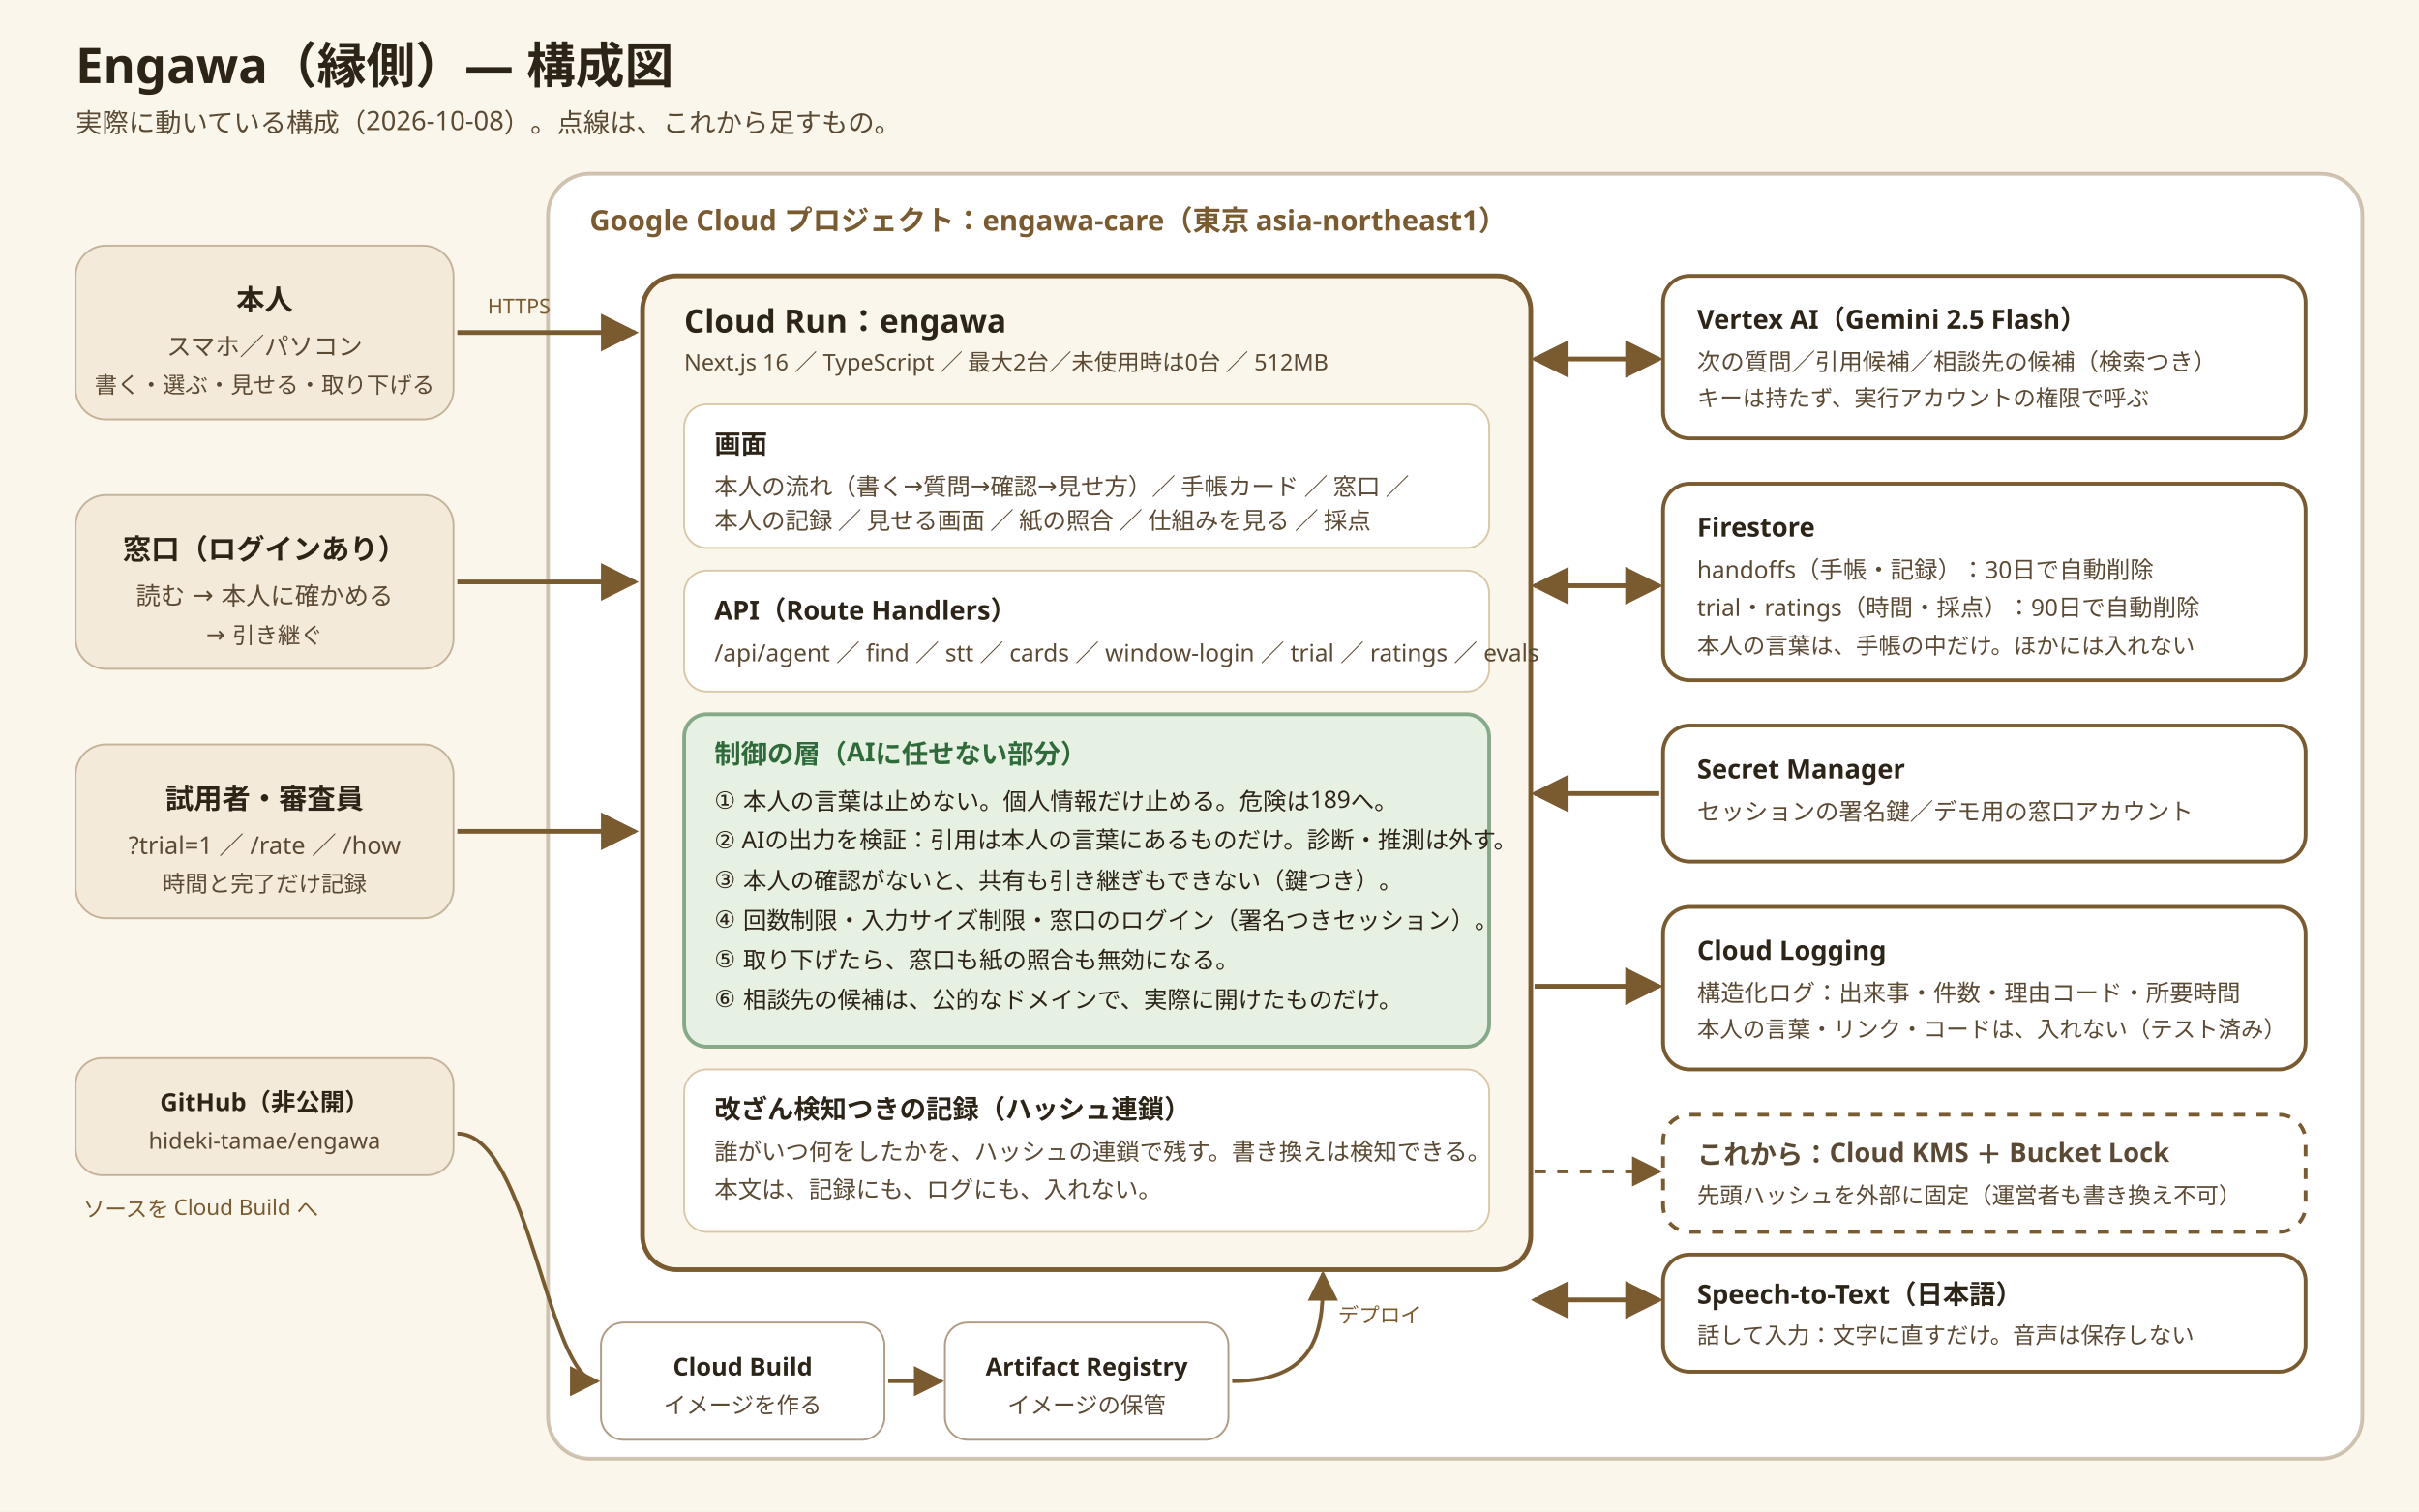
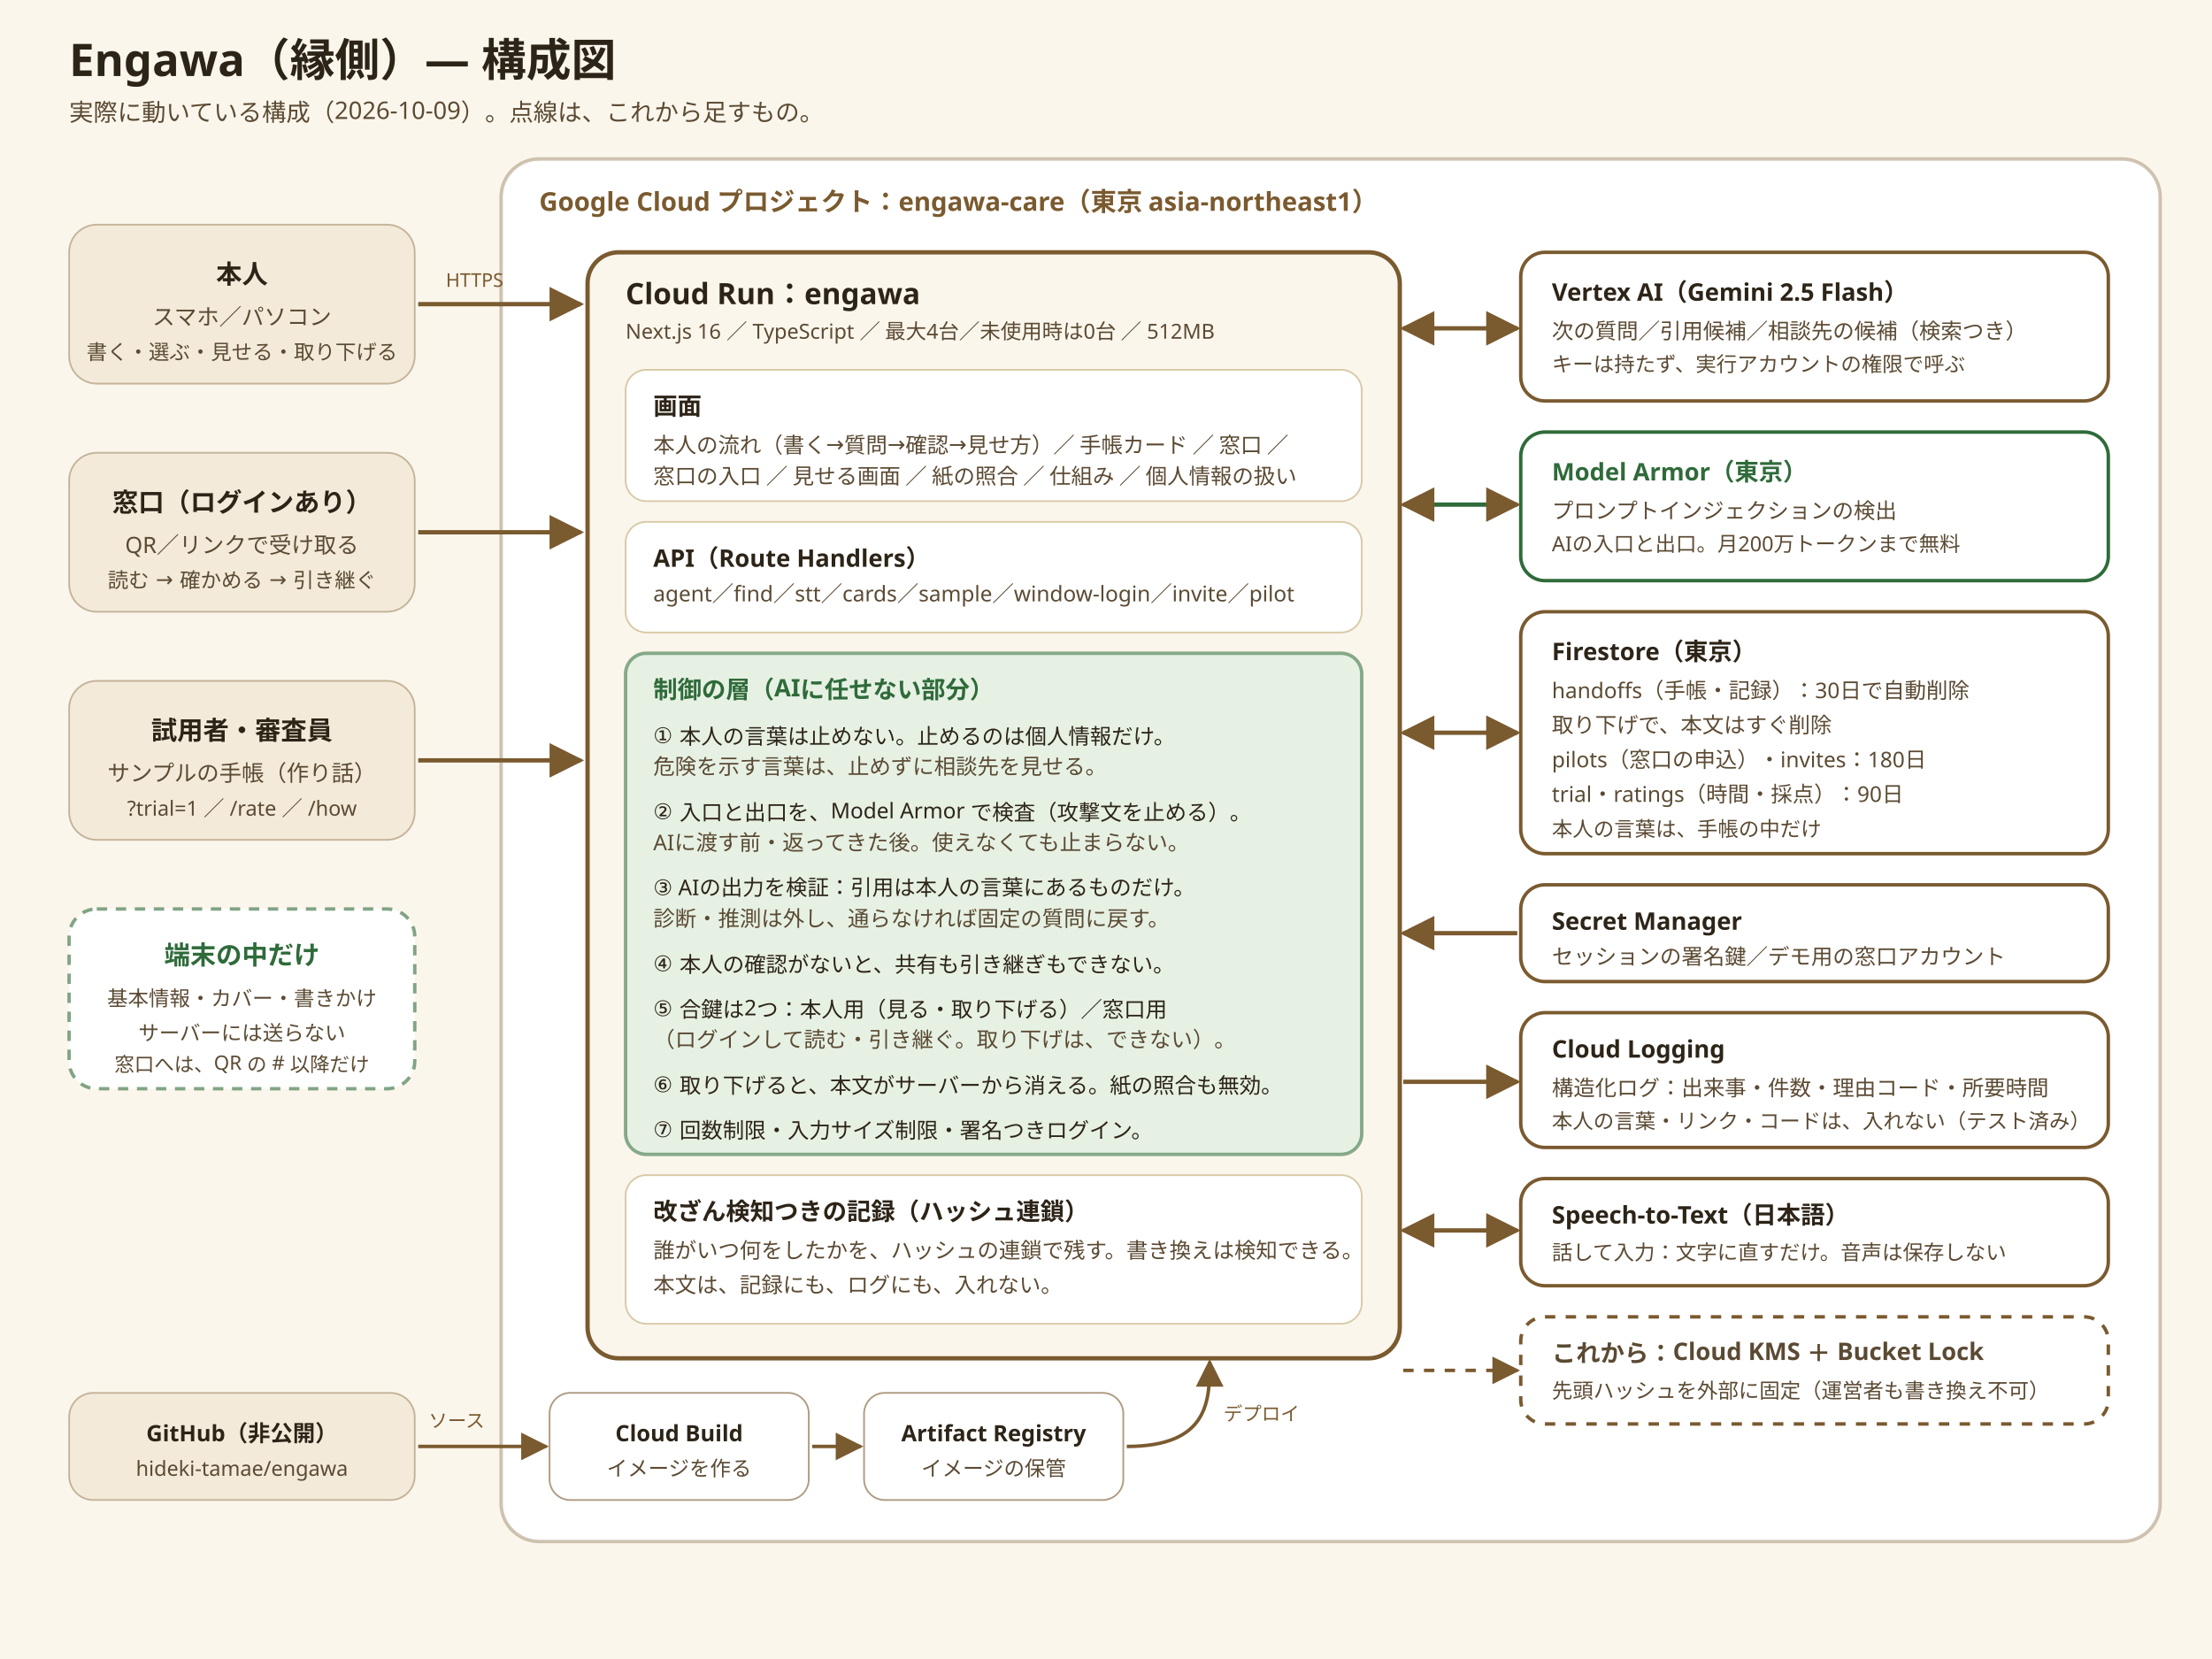
- <svg xmlns="http://www.w3.org/2000/svg" viewBox="0 0 1280 800" font-family="'Hiragino Sans','Hiragino Kaku Gothic ProN','Yu Gothic','Noto Sans JP',sans-serif">
+ <svg xmlns="http://www.w3.org/2000/svg" viewBox="0 0 1280 960" font-family="'Hiragino Sans','Hiragino Kaku Gothic ProN','Yu Gothic','Noto Sans JP',sans-serif">
  <defs>
    <marker id="a" viewBox="0 0 10 10" refX="9" refY="5" markerWidth="8" markerHeight="8" orient="auto-start-reverse">
      <path d="M0 0L10 5L0 10z" fill="#7a5a2f" />
    </marker>
-     <marker id="g" viewBox="0 0 10 10" refX="9" refY="5" markerWidth="8" markerHeight="8" orient="auto-start-reverse">
-       <path d="M0 0L10 5L0 10z" fill="#2f6b3a" />
-     </marker>
  </defs>
-   <rect width="1280" height="800" fill="#fbf6ec" />
+   <rect width="1280" height="960" fill="#fbf6ec" />
  <text x="40" y="44" font-size="26" font-weight="700" fill="#2d2418">Engawa（縁側）― 構成図</text>
-   <text x="40" y="70" font-size="14" fill="#5b4a33">実際に動いている構成（2026-10-08）。点線は、これから足すもの。</text>
-   <rect x="290" y="92" width="960" height="680" rx="22" fill="#fff" stroke="#7a5a2f" stroke-opacity=".35" stroke-width="2" />
+   <text x="40" y="70" font-size="14" fill="#5b4a33">実際に動いている構成（2026-10-09）。点線は、これから足すもの。</text>
+   <rect x="290" y="92" width="960" height="800" rx="22" fill="#fff" stroke="#7a5a2f" stroke-opacity=".35" stroke-width="2" />
  <text x="312" y="122" font-size="15" font-weight="700" fill="#7a5a2f">Google Cloud プロジェクト：engawa-care（東京 asia-northeast1）</text>
  <g font-size="15">
    <rect x="40" y="130" width="200" height="92" rx="16" fill="#f3ead9" stroke="#7a5a2f" stroke-opacity=".4" />
    <text x="140" y="164" text-anchor="middle" font-weight="700" fill="#2d2418">本人</text>
    <text x="140" y="188" text-anchor="middle" font-size="13" fill="#5b4a33">スマホ／パソコン</text>
    <text x="140" y="208" text-anchor="middle" font-size="12" fill="#5b4a33">書く・選ぶ・見せる・取り下げる</text>
    <rect x="40" y="262" width="200" height="92" rx="16" fill="#f3ead9" stroke="#7a5a2f" stroke-opacity=".4" />
    <text x="140" y="296" text-anchor="middle" font-weight="700" fill="#2d2418">窓口（ログインあり）</text>
-     <text x="140" y="320" text-anchor="middle" font-size="13" fill="#5b4a33">読む → 本人に確かめる</text>
-     <text x="140" y="340" text-anchor="middle" font-size="12" fill="#5b4a33">→ 引き継ぐ</text>
+     <text x="140" y="320" text-anchor="middle" font-size="13" fill="#5b4a33">QR／リンクで受け取る</text>
+     <text x="140" y="340" text-anchor="middle" font-size="12" fill="#5b4a33">読む → 確かめる → 引き継ぐ</text>
    <rect x="40" y="394" width="200" height="92" rx="16" fill="#f3ead9" stroke="#7a5a2f" stroke-opacity=".4" />
    <text x="140" y="428" text-anchor="middle" font-weight="700" fill="#2d2418">試用者・審査員</text>
-     <text x="140" y="452" text-anchor="middle" font-size="13" fill="#5b4a33">?trial=1 ／ /rate ／ /how</text>
-     <text x="140" y="472" text-anchor="middle" font-size="12" fill="#5b4a33">時間と完了だけ記録</text>
+     <text x="140" y="452" text-anchor="middle" font-size="13" fill="#5b4a33">サンプルの手帳（作り話）</text>
+     <text x="140" y="472" text-anchor="middle" font-size="12" fill="#5b4a33">?trial=1 ／ /rate ／ /how</text>
+     <rect x="40" y="526" width="200" height="104" rx="16" fill="#fff" stroke="#2f6b3a" stroke-opacity=".6" stroke-width="2" stroke-dasharray="6 5" />
+     <text x="140" y="558" text-anchor="middle" font-weight="700" fill="#2f6b3a">端末の中だけ</text>
+     <text x="140" y="582" text-anchor="middle" font-size="12" fill="#5b4a33">基本情報・カバー・書きかけ</text>
+     <text x="140" y="602" text-anchor="middle" font-size="12" fill="#5b4a33">サーバーには送らない</text>
+     <text x="140" y="620" text-anchor="middle" font-size="11.5" fill="#5b4a33">窓口へは、QR の # 以降だけ</text>
  </g>
  <path d="M242 176 H336" stroke="#7a5a2f" stroke-width="2.5" marker-end="url(#a)" />
  <path d="M242 308 H336" stroke="#7a5a2f" stroke-width="2.5" marker-end="url(#a)" />
  <path d="M242 440 H336" stroke="#7a5a2f" stroke-width="2.5" marker-end="url(#a)" />
  <text x="258" y="166" font-size="11" fill="#7a5a2f">HTTPS</text>
-   <rect x="340" y="146" width="470" height="526" rx="18" fill="#fbf6ec" stroke="#7a5a2f" stroke-width="2.5" />
+   <rect x="340" y="146" width="470" height="640" rx="18" fill="#fbf6ec" stroke="#7a5a2f" stroke-width="2.5" />
  <text x="362" y="176" font-size="17" font-weight="700" fill="#2d2418">Cloud Run：engawa</text>
-   <text x="362" y="196" font-size="12" fill="#5b4a33">Next.js 16 ／ TypeScript ／ 最大2台／未使用時は0台 ／ 512MB</text>
+   <text x="362" y="196" font-size="12" fill="#5b4a33">Next.js 16 ／ TypeScript ／ 最大4台／未使用時は0台 ／ 512MB</text>
  <rect x="362" y="214" width="426" height="76" rx="12" fill="#fff" stroke="#d9c9a8" />
  <text x="378" y="240" font-size="14" font-weight="700" fill="#2d2418">画面</text>
  <text x="378" y="262" font-size="12.5" fill="#5b4a33">本人の流れ（書く→質問→確認→見せ方）／ 手帳カード ／ 窓口 ／</text>
-   <text x="378" y="280" font-size="12.5" fill="#5b4a33">本人の記録 ／ 見せる画面 ／ 紙の照合 ／ 仕組みを見る ／ 採点</text>
+   <text x="378" y="280" font-size="12.5" fill="#5b4a33">窓口の入口 ／ 見せる画面 ／ 紙の照合 ／ 仕組み ／ 個人情報の扱い</text>
  <rect x="362" y="302" width="426" height="64" rx="12" fill="#fff" stroke="#d9c9a8" />
  <text x="378" y="328" font-size="14" font-weight="700" fill="#2d2418">API（Route Handlers）</text>
-   <text x="378" y="350" font-size="12.5" fill="#5b4a33">/api/agent ／ find ／ stt ／ cards ／ window-login ／ trial ／ ratings ／ evals</text>
-   <rect x="362" y="378" width="426" height="176" rx="12" fill="#e6f1e4" stroke="#2f6b3a" stroke-opacity=".55" stroke-width="2" />
+   <text x="378" y="348" font-size="12.5" fill="#5b4a33">agent／find／stt／cards／sample／window-login／invite／pilot</text>
+   <rect x="362" y="378" width="426" height="290" rx="12" fill="#e6f1e4" stroke="#2f6b3a" stroke-opacity=".55" stroke-width="2" />
  <text x="378" y="404" font-size="14" font-weight="700" fill="#2f6b3a">制御の層（AIに任せない部分）</text>
  <g font-size="12.5" fill="#2d2418">
-     <text x="378" y="428">① 本人の言葉は止めない。個人情報だけ止める。危険は189へ。</text>
-     <text x="378" y="449">② AIの出力を検証：引用は本人の言葉にあるものだけ。診断・推測は外す。</text>
-     <text x="378" y="470">③ 本人の確認がないと、共有も引き継ぎもできない（鍵つき）。</text>
-     <text x="378" y="491">④ 回数制限・入力サイズ制限・窓口のログイン（署名つきセッション）。</text>
-     <text x="378" y="512">⑤ 取り下げたら、窓口も紙の照合も無効になる。</text>
-     <text x="378" y="533">⑥ 相談先の候補は、公的なドメインで、実際に開けたものだけ。</text>
+     <text x="378" y="430">① 本人の言葉は止めない。止めるのは個人情報だけ。</text>
+     <text x="378" y="448" fill="#5b4a33">　 危険を示す言葉は、止めずに相談先を見せる。</text>
+     <text x="378" y="474">② 入口と出口を、Model Armor で検査（攻撃文を止める）。</text>
+     <text x="378" y="492" fill="#5b4a33">　 AIに渡す前・返ってきた後。使えなくても止まらない。</text>
+     <text x="378" y="518">③ AIの出力を検証：引用は本人の言葉にあるものだけ。</text>
+     <text x="378" y="536" fill="#5b4a33">　 診断・推測は外し、通らなければ固定の質問に戻す。</text>
+     <text x="378" y="562">④ 本人の確認がないと、共有も引き継ぎもできない。</text>
+     <text x="378" y="588">⑤ 合鍵は2つ：本人用（見る・取り下げる）／窓口用</text>
+     <text x="378" y="606" fill="#5b4a33">　 （ログインして読む・引き継ぐ。取り下げは、できない）。</text>
+     <text x="378" y="632">⑥ 取り下げると、本文がサーバーから消える。紙の照合も無効。</text>
+     <text x="378" y="658">⑦ 回数制限・入力サイズ制限・署名つきログイン。</text>
  </g>
-   <rect x="362" y="566" width="426" height="86" rx="12" fill="#fff" stroke="#d9c9a8" />
-   <text x="378" y="592" font-size="14" font-weight="700" fill="#2d2418">改ざん検知つきの記録（ハッシュ連鎖）</text>
-   <text x="378" y="614" font-size="12.5" fill="#5b4a33">誰がいつ何をしたかを、ハッシュの連鎖で残す。書き換えは検知できる。</text>
-   <text x="378" y="634" font-size="12.5" fill="#5b4a33">本文は、記録にも、ログにも、入れない。</text>
+   <rect x="362" y="680" width="426" height="86" rx="12" fill="#fff" stroke="#d9c9a8" />
+   <text x="378" y="706" font-size="14" font-weight="700" fill="#2d2418">改ざん検知つきの記録（ハッシュ連鎖）</text>
+   <text x="378" y="728" font-size="12.5" fill="#5b4a33">誰がいつ何をしたかを、ハッシュの連鎖で残す。書き換えは検知できる。</text>
+   <text x="378" y="748" font-size="12.5" fill="#5b4a33">本文は、記録にも、ログにも、入れない。</text>
  <g font-size="14">
    <rect x="880" y="146" width="340" height="86" rx="14" fill="#fff" stroke="#7a5a2f" stroke-width="2" />
    <text x="898" y="174" font-weight="700" fill="#2d2418">Vertex AI（Gemini 2.5 Flash）</text>
    <text x="898" y="196" font-size="12.5" fill="#5b4a33">次の質問／引用候補／相談先の候補（検索つき）</text>
    <text x="898" y="215" font-size="12" fill="#5b4a33">キーは持たず、実行アカウントの権限で呼ぶ</text>
-     <rect x="880" y="256" width="340" height="104" rx="14" fill="#fff" stroke="#7a5a2f" stroke-width="2" />
-     <text x="898" y="284" font-weight="700" fill="#2d2418">Firestore</text>
-     <text x="898" y="306" font-size="12.5" fill="#5b4a33">handoffs（手帳・記録）：30日で自動削除</text>
-     <text x="898" y="326" font-size="12.5" fill="#5b4a33">trial・ratings（時間・採点）：90日で自動削除</text>
-     <text x="898" y="346" font-size="12" fill="#5b4a33">本人の言葉は、手帳の中だけ。ほかには入れない</text>
-     <rect x="880" y="384" width="340" height="72" rx="14" fill="#fff" stroke="#7a5a2f" stroke-width="2" />
-     <text x="898" y="412" font-weight="700" fill="#2d2418">Secret Manager</text>
-     <text x="898" y="434" font-size="12.5" fill="#5b4a33">セッションの署名鍵／デモ用の窓口アカウント</text>
-     <rect x="880" y="480" width="340" height="86" rx="14" fill="#fff" stroke="#7a5a2f" stroke-width="2" />
-     <text x="898" y="508" font-weight="700" fill="#2d2418">Cloud Logging</text>
-     <text x="898" y="530" font-size="12.5" fill="#5b4a33">構造化ログ：出来事・件数・理由コード・所要時間</text>
-     <text x="898" y="549" font-size="12" fill="#5b4a33">本人の言葉・リンク・コードは、入れない（テスト済み）</text>
-     <rect x="880" y="590" width="340" height="62" rx="14" fill="#fff" stroke="#7a5a2f" stroke-width="2" stroke-dasharray="6 6" />
-     <text x="898" y="616" font-weight="700" fill="#5b4a33">これから：Cloud KMS ＋ Bucket Lock</text>
-     <text x="898" y="637" font-size="12" fill="#5b4a33">先頭ハッシュを外部に固定（運営者も書き換え不可）</text>
-     <rect x="880" y="664" width="340" height="62" rx="14" fill="#fff" stroke="#7a5a2f" stroke-width="2" />
-     <text x="898" y="690" font-weight="700" fill="#2d2418">Speech-to-Text（日本語）</text>
-     <text x="898" y="711" font-size="12" fill="#5b4a33">話して入力：文字に直すだけ。音声は保存しない</text>
+     <rect x="880" y="250" width="340" height="86" rx="14" fill="#fff" stroke="#2f6b3a" stroke-width="2" />
+     <text x="898" y="278" font-weight="700" fill="#2f6b3a">Model Armor（東京）</text>
+     <text x="898" y="300" font-size="12.5" fill="#5b4a33">プロンプトインジェクションの検出</text>
+     <text x="898" y="319" font-size="12" fill="#5b4a33">AIの入口と出口。月200万トークンまで無料</text>
+     <rect x="880" y="354" width="340" height="140" rx="14" fill="#fff" stroke="#7a5a2f" stroke-width="2" />
+     <text x="898" y="382" font-weight="700" fill="#2d2418">Firestore（東京）</text>
+     <text x="898" y="404" font-size="12.5" fill="#5b4a33">handoffs（手帳・記録）：30日で自動削除</text>
+     <text x="898" y="424" font-size="12.5" fill="#5b4a33">　取り下げで、本文はすぐ削除</text>
+     <text x="898" y="444" font-size="12.5" fill="#5b4a33">pilots（窓口の申込）・invites：180日</text>
+     <text x="898" y="464" font-size="12.5" fill="#5b4a33">trial・ratings（時間・採点）：90日</text>
+     <text x="898" y="484" font-size="12" fill="#5b4a33">本人の言葉は、手帳の中だけ</text>
+     <rect x="880" y="512" width="340" height="56" rx="14" fill="#fff" stroke="#7a5a2f" stroke-width="2" />
+     <text x="898" y="538" font-weight="700" fill="#2d2418">Secret Manager</text>
+     <text x="898" y="558" font-size="12.5" fill="#5b4a33">セッションの署名鍵／デモ用の窓口アカウント</text>
+     <rect x="880" y="586" width="340" height="78" rx="14" fill="#fff" stroke="#7a5a2f" stroke-width="2" />
+     <text x="898" y="612" font-weight="700" fill="#2d2418">Cloud Logging</text>
+     <text x="898" y="634" font-size="12.5" fill="#5b4a33">構造化ログ：出来事・件数・理由コード・所要時間</text>
+     <text x="898" y="653" font-size="12" fill="#5b4a33">本人の言葉・リンク・コードは、入れない（テスト済み）</text>
+     <rect x="880" y="682" width="340" height="62" rx="14" fill="#fff" stroke="#7a5a2f" stroke-width="2" />
+     <text x="898" y="708" font-weight="700" fill="#2d2418">Speech-to-Text（日本語）</text>
+     <text x="898" y="729" font-size="12" fill="#5b4a33">話して入力：文字に直すだけ。音声は保存しない</text>
+     <rect x="880" y="762" width="340" height="62" rx="14" fill="#fff" stroke="#7a5a2f" stroke-width="2" stroke-dasharray="6 6" />
+     <text x="898" y="788" font-weight="700" fill="#5b4a33">これから：Cloud KMS ＋ Bucket Lock</text>
+     <text x="898" y="809" font-size="12" fill="#5b4a33">先頭ハッシュを外部に固定（運営者も書き換え不可）</text>
  </g>
  <path d="M812 190 H878" stroke="#7a5a2f" stroke-width="2.5" marker-end="url(#a)" marker-start="url(#a)" />
-   <path d="M812 310 H878" stroke="#7a5a2f" stroke-width="2.5" marker-end="url(#a)" marker-start="url(#a)" />
-   <path d="M878 420 H812" stroke="#7a5a2f" stroke-width="2.5" marker-end="url(#a)" />
-   <path d="M812 522 H878" stroke="#7a5a2f" stroke-width="2.5" marker-end="url(#a)" />
-   <path d="M812 620 H878" stroke="#7a5a2f" stroke-width="2" stroke-dasharray="6 6" marker-end="url(#a)" />
-   <path d="M812 688 H878" stroke="#7a5a2f" stroke-width="2.5" marker-end="url(#a)" marker-start="url(#a)" />
+   <path d="M812 292 H878" stroke="#2f6b3a" stroke-width="2.5" marker-end="url(#a)" marker-start="url(#a)" />
+   <path d="M812 424 H878" stroke="#7a5a2f" stroke-width="2.5" marker-end="url(#a)" marker-start="url(#a)" />
+   <path d="M878 540 H812" stroke="#7a5a2f" stroke-width="2.5" marker-end="url(#a)" />
+   <path d="M812 626 H878" stroke="#7a5a2f" stroke-width="2.5" marker-end="url(#a)" />
+   <path d="M812 712 H878" stroke="#7a5a2f" stroke-width="2.5" marker-end="url(#a)" marker-start="url(#a)" />
+   <path d="M812 793 H878" stroke="#7a5a2f" stroke-width="2" stroke-dasharray="6 6" marker-end="url(#a)" />
  <g font-size="13">
-     <rect x="40" y="560" width="200" height="62" rx="14" fill="#f3ead9" stroke="#7a5a2f" stroke-opacity=".4" />
-     <text x="140" y="588" text-anchor="middle" font-weight="700" fill="#2d2418">GitHub（非公開）</text>
-     <text x="140" y="608" text-anchor="middle" font-size="12" fill="#5b4a33">hideki-tamae/engawa</text>
-     <rect x="318" y="700" width="150" height="62" rx="12" fill="#fff" stroke="#7a5a2f" stroke-opacity=".6" />
-     <text x="393" y="728" text-anchor="middle" font-weight="700" fill="#2d2418">Cloud Build</text>
-     <text x="393" y="748" text-anchor="middle" font-size="12" fill="#5b4a33">イメージを作る</text>
-     <rect x="500" y="700" width="150" height="62" rx="12" fill="#fff" stroke="#7a5a2f" stroke-opacity=".6" />
-     <text x="575" y="728" text-anchor="middle" font-weight="700" fill="#2d2418">Artifact Registry</text>
-     <text x="575" y="748" text-anchor="middle" font-size="12" fill="#5b4a33">イメージの保管</text>
+     <rect x="40" y="806" width="200" height="62" rx="14" fill="#f3ead9" stroke="#7a5a2f" stroke-opacity=".4" />
+     <text x="140" y="834" text-anchor="middle" font-weight="700" fill="#2d2418">GitHub（非公開）</text>
+     <text x="140" y="854" text-anchor="middle" font-size="12" fill="#5b4a33">hideki-tamae/engawa</text>
+     <rect x="318" y="806" width="150" height="62" rx="12" fill="#fff" stroke="#7a5a2f" stroke-opacity=".6" />
+     <text x="393" y="834" text-anchor="middle" font-weight="700" fill="#2d2418">Cloud Build</text>
+     <text x="393" y="854" text-anchor="middle" font-size="12" fill="#5b4a33">イメージを作る</text>
+     <rect x="500" y="806" width="150" height="62" rx="12" fill="#fff" stroke="#7a5a2f" stroke-opacity=".6" />
+     <text x="575" y="834" text-anchor="middle" font-weight="700" fill="#2d2418">Artifact Registry</text>
+     <text x="575" y="854" text-anchor="middle" font-size="12" fill="#5b4a33">イメージの保管</text>
  </g>
-   <path d="M242 600 C 280 600, 290 731, 316 731" fill="none" stroke="#7a5a2f" stroke-width="2" marker-end="url(#a)" />
-   <text x="44" y="644" font-size="11.5" fill="#7a5a2f">ソースを Cloud Build へ</text>
-   <path d="M470 731 H498" stroke="#7a5a2f" stroke-width="2" marker-end="url(#a)" />
-   <path d="M652 731 C 700 731, 700 700, 700 674" fill="none" stroke="#7a5a2f" stroke-width="2" marker-end="url(#a)" />
-   <text x="708" y="700" font-size="11" fill="#7a5a2f">デプロイ</text>
+   <path d="M242 837 H316" stroke="#7a5a2f" stroke-width="2" marker-end="url(#a)" />
+   <text x="248" y="826" font-size="11" fill="#7a5a2f">ソース</text>
+   <path d="M470 837 H498" stroke="#7a5a2f" stroke-width="2" marker-end="url(#a)" />
+   <path d="M652 837 C 700 837, 700 810, 700 788" fill="none" stroke="#7a5a2f" stroke-width="2" marker-end="url(#a)" />
+   <text x="708" y="822" font-size="11" fill="#7a5a2f">デプロイ</text>
</svg>
